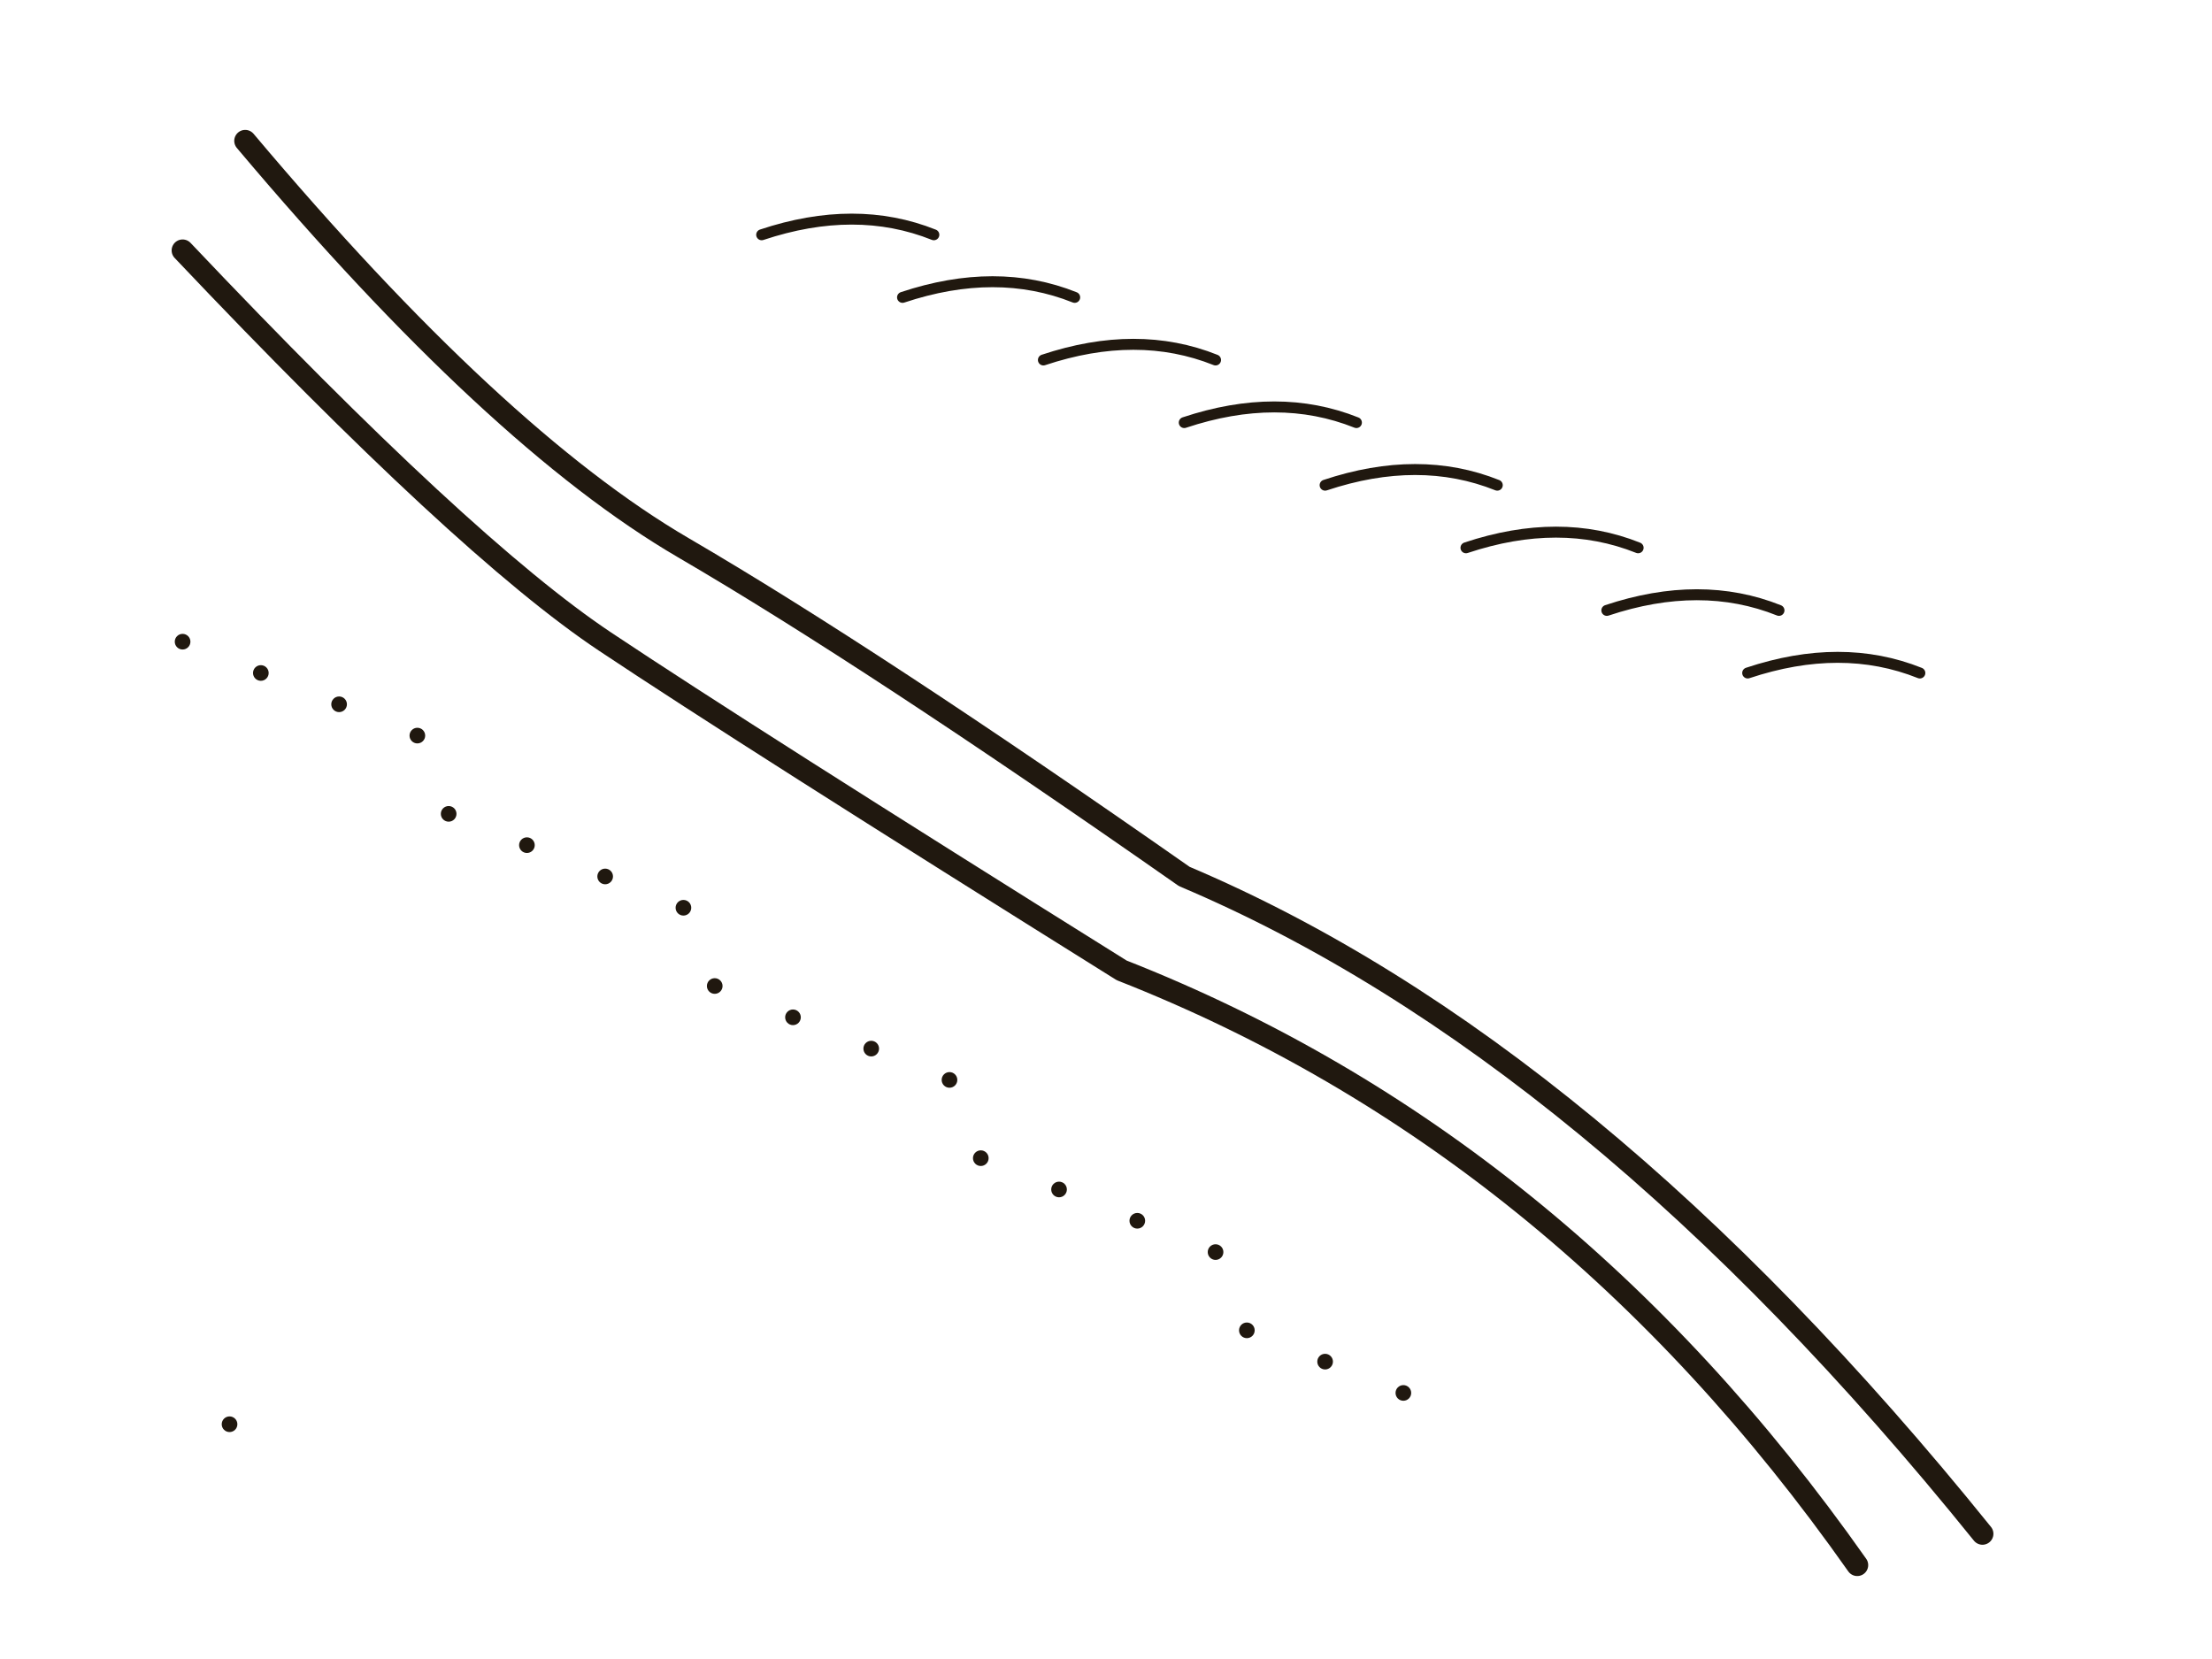
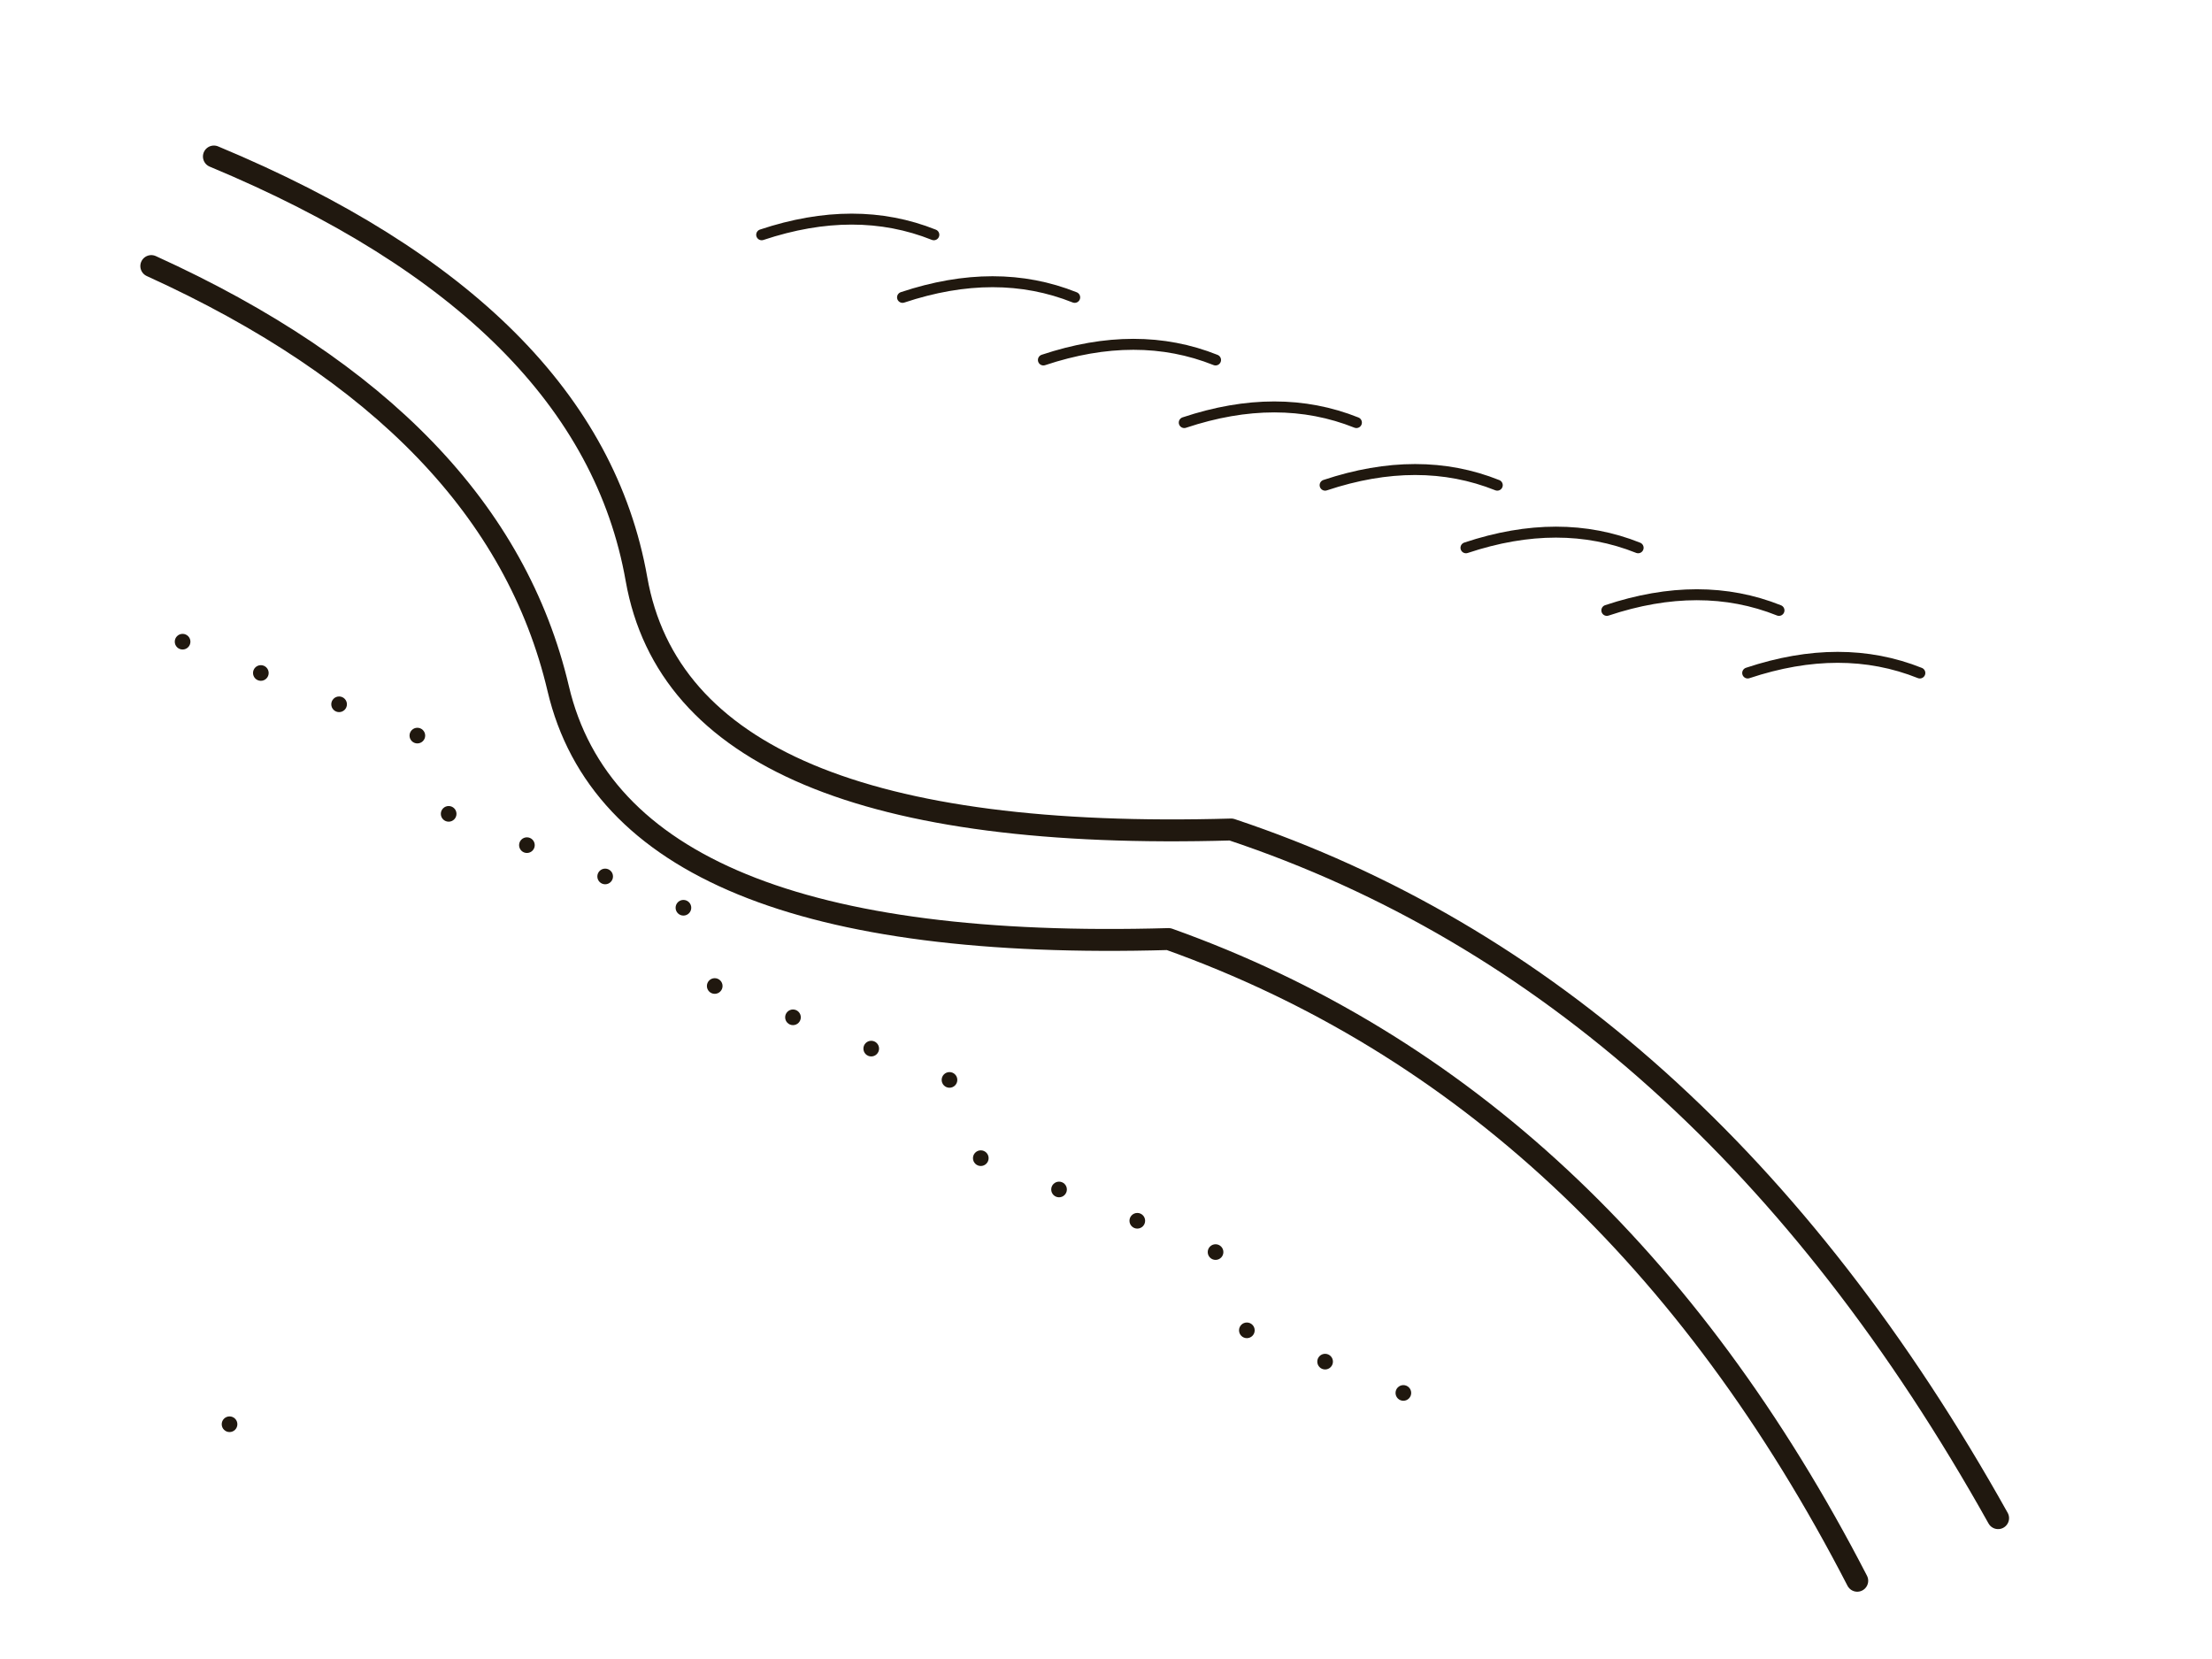
<svg xmlns="http://www.w3.org/2000/svg" width="256" height="192" viewBox="-4 -6 136 106">
-   <path d="M9 3Q25 22 37 29T69 50Q95 61 120 92M5 10Q23 29 32 35T65 56Q93 67 112 94" fill="none" stroke="#20180f" stroke-width="1.4" stroke-linecap="round" stroke-linejoin="round" />
+   <path d="M7 4Q31 14 34 31T72 47Q102 57 121 91M3 11Q25 21 29 38T68 54Q96 64 112 95" fill="none" stroke="#20180f" stroke-width="1.4" stroke-linecap="round" stroke-linejoin="round" />
  <path d="M42 9q6 -2 11 0" fill="none" stroke="#20180f" stroke-width="0.7" stroke-linecap="round" stroke-linejoin="round" />
  <path d="M51 13q6 -2 11 0" fill="none" stroke="#20180f" stroke-width="0.7" stroke-linecap="round" stroke-linejoin="round" />
  <path d="M60 17q6 -2 11 0" fill="none" stroke="#20180f" stroke-width="0.7" stroke-linecap="round" stroke-linejoin="round" />
  <path d="M69 21q6 -2 11 0" fill="none" stroke="#20180f" stroke-width="0.7" stroke-linecap="round" stroke-linejoin="round" />
  <path d="M78 25q6 -2 11 0" fill="none" stroke="#20180f" stroke-width="0.7" stroke-linecap="round" stroke-linejoin="round" />
  <path d="M87 29q6 -2 11 0" fill="none" stroke="#20180f" stroke-width="0.7" stroke-linecap="round" stroke-linejoin="round" />
  <path d="M96 33q6 -2 11 0" fill="none" stroke="#20180f" stroke-width="0.7" stroke-linecap="round" stroke-linejoin="round" />
  <path d="M105 37q6 -2 11 0" fill="none" stroke="#20180f" stroke-width="0.7" stroke-linecap="round" stroke-linejoin="round" />
  <circle cx="5" cy="35" r="0.5" fill="#20180f" />
  <circle cx="22" cy="46" r="0.5" fill="#20180f" />
  <circle cx="39" cy="57" r="0.5" fill="#20180f" />
  <circle cx="56" cy="68" r="0.5" fill="#20180f" />
  <circle cx="73" cy="79" r="0.5" fill="#20180f" />
  <circle cx="10" cy="37" r="0.5" fill="#20180f" />
  <circle cx="27" cy="48" r="0.5" fill="#20180f" />
  <circle cx="44" cy="59" r="0.5" fill="#20180f" />
  <circle cx="61" cy="70" r="0.5" fill="#20180f" />
  <circle cx="78" cy="81" r="0.5" fill="#20180f" />
  <circle cx="15" cy="39" r="0.5" fill="#20180f" />
  <circle cx="32" cy="50" r="0.5" fill="#20180f" />
  <circle cx="49" cy="61" r="0.5" fill="#20180f" />
  <circle cx="66" cy="72" r="0.5" fill="#20180f" />
  <circle cx="83" cy="83" r="0.5" fill="#20180f" />
  <circle cx="20" cy="41" r="0.5" fill="#20180f" />
  <circle cx="37" cy="52" r="0.5" fill="#20180f" />
  <circle cx="54" cy="63" r="0.5" fill="#20180f" />
  <circle cx="71" cy="74" r="0.5" fill="#20180f" />
  <circle cx="8" cy="85" r="0.5" fill="#20180f" />
</svg>
